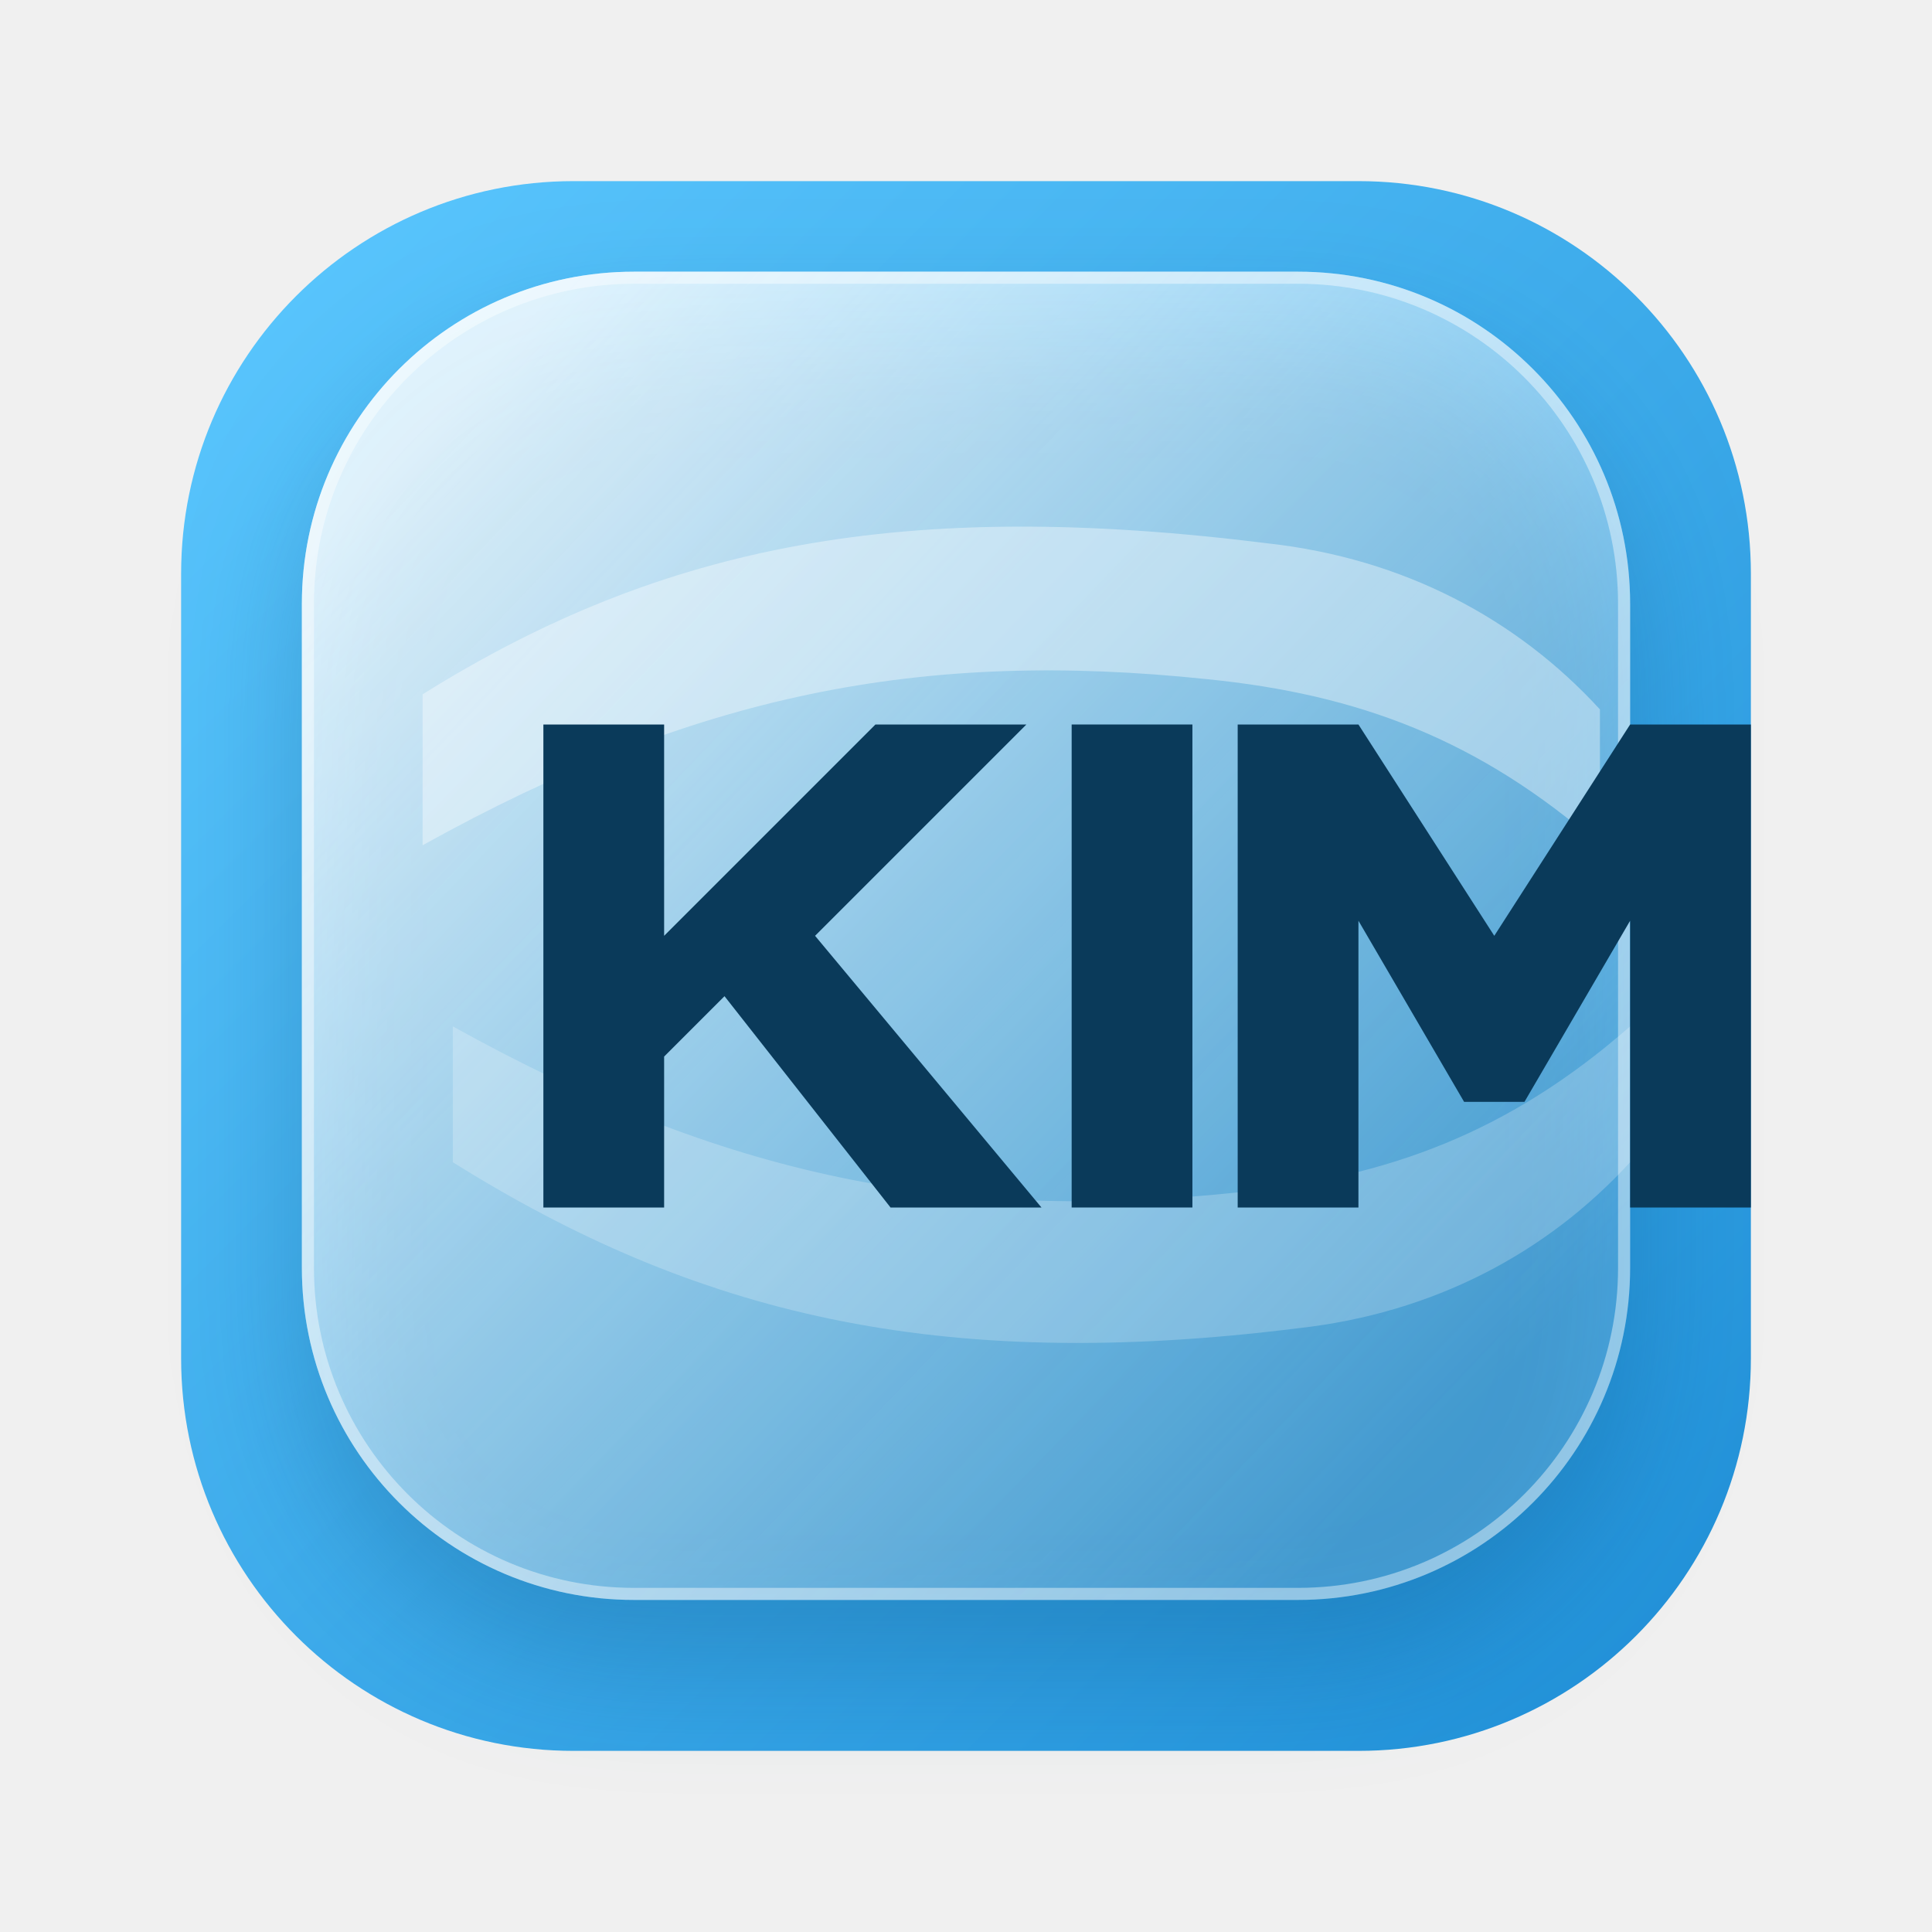
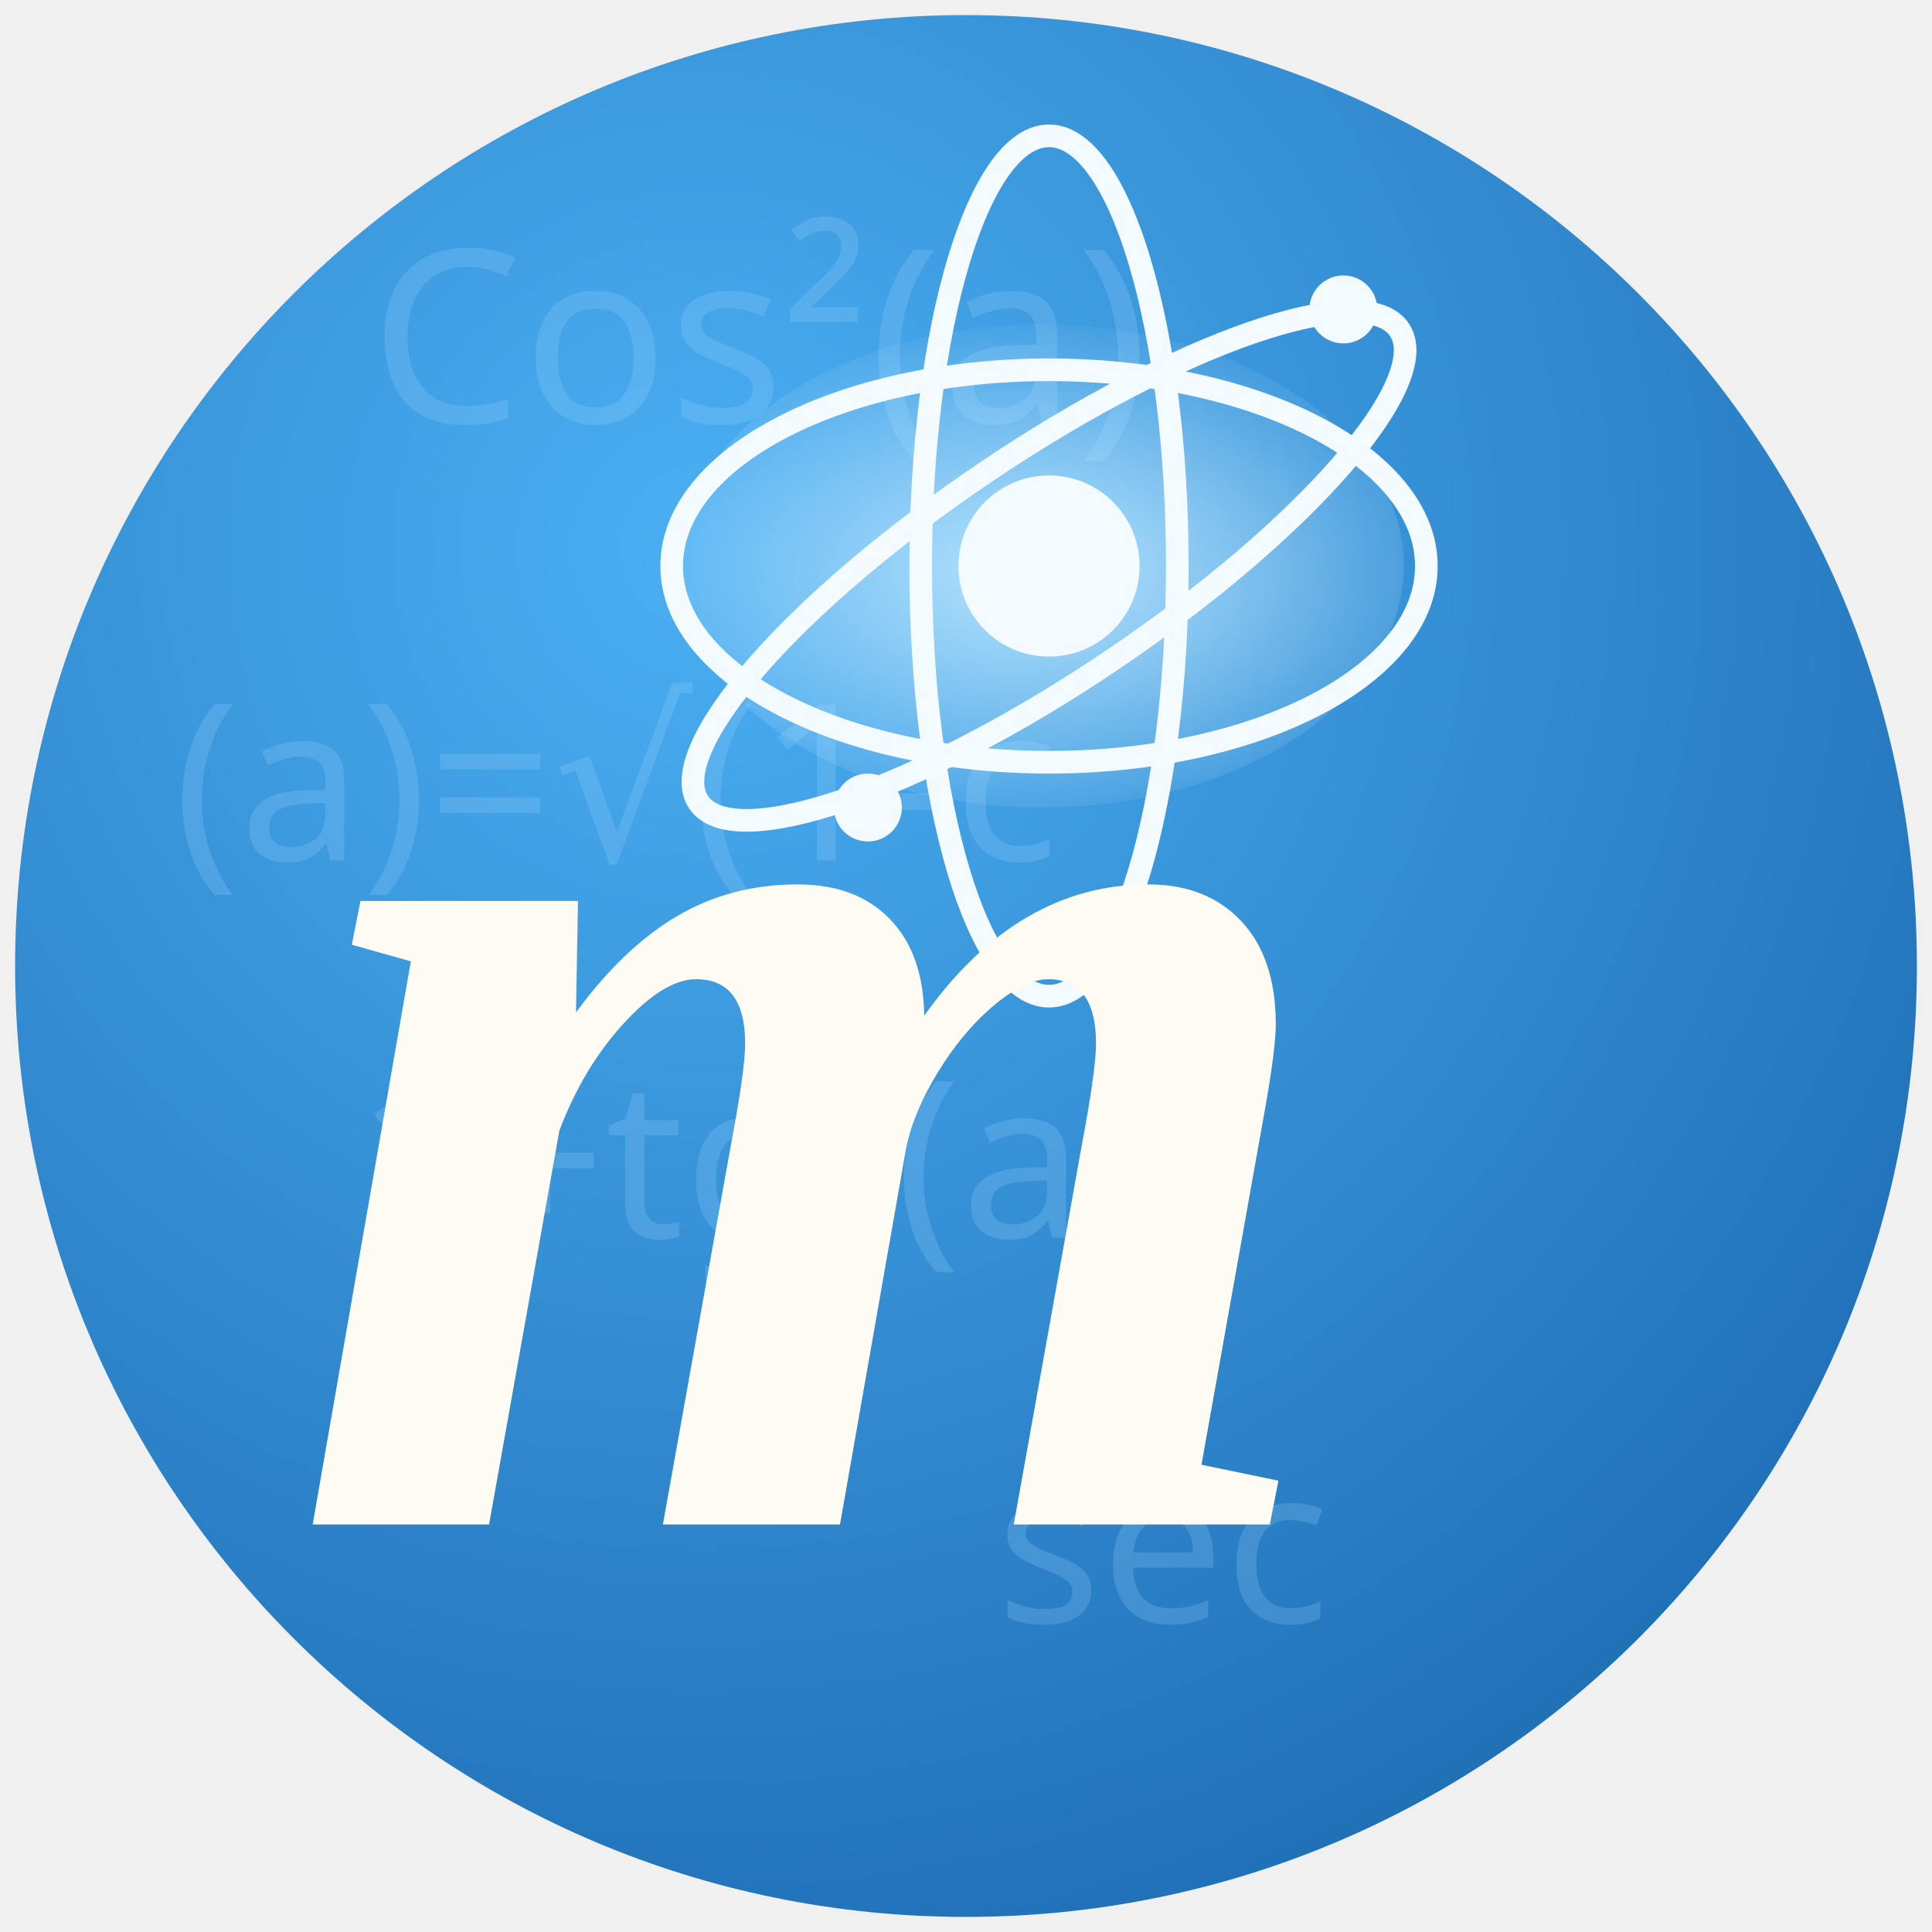
- <svg xmlns="http://www.w3.org/2000/svg" width="256" height="256" viewBox="0 0 256 256" fill="none">
+ <svg xmlns="http://www.w3.org/2000/svg" width="512" height="512" viewBox="0 0 512 512" fill="none">
  <defs>
-     <linearGradient id="bg" x1="24" y1="24" x2="232" y2="232" gradientUnits="userSpaceOnUse">
-       <stop stop-color="#5CC8FF" />
-       <stop offset="1" stop-color="#1E8ED6" />
-     </linearGradient>
-     <linearGradient id="glass" x1="60" y1="52" x2="198" y2="184" gradientUnits="userSpaceOnUse">
-       <stop stop-color="#FFFFFF" stop-opacity="0.82" />
-       <stop offset="1" stop-color="#D9F3FF" stop-opacity="0.18" />
-     </linearGradient>
-     <filter id="shadow" x="18" y="14" width="220" height="228" filterUnits="userSpaceOnUse" color-interpolation-filters="sRGB">
-       <feFlood flood-opacity="0" result="BackgroundImageFix" />
-       <feColorMatrix in="SourceAlpha" type="matrix" values="0 0 0 0 0 0 0 0 0 0 0 0 0 0 0 0 0 0 127 0" result="hardAlpha" />
-       <feOffset dy="8" />
-       <feGaussianBlur stdDeviation="8" />
-       <feColorMatrix type="matrix" values="0 0 0 0 0.035 0 0 0 0 0.318 0 0 0 0 0.506 0 0 0 0.28 0" />
-       <feBlend mode="normal" in2="BackgroundImageFix" result="effect1_dropShadow_1_1" />
-       <feBlend mode="normal" in="SourceGraphic" in2="effect1_dropShadow_1_1" result="shape" />
-     </filter>
+     <radialGradient id="bg" cx="0" cy="0" r="1" gradientUnits="userSpaceOnUse" gradientTransform="translate(188 144) rotate(50) scale(440 440)">
+       <stop stop-color="#4BAFF3" />
+       <stop offset="1" stop-color="#1A67AE" />
+     </radialGradient>
+     <radialGradient id="glow" cx="0" cy="0" r="1" gradientUnits="userSpaceOnUse" gradientTransform="translate(274 152) rotate(90) scale(70 120)">
+       <stop stop-color="#BEE7FF" stop-opacity="0.95" />
+       <stop offset="1" stop-color="#BEE7FF" stop-opacity="0" />
+     </radialGradient>
  </defs>
-   <rect x="24" y="24" width="208" height="208" rx="52" fill="url(#bg)" />
-   <g filter="url(#shadow)">
-     <rect x="40" y="36" width="176" height="176" rx="44" fill="url(#glass)" />
-     <rect x="40.8" y="36.8" width="174.4" height="174.4" rx="43.2" stroke="white" stroke-opacity="0.42" stroke-width="1.6" />
+   <circle cx="256" cy="256" r="252" fill="url(#bg)" />
+   <g opacity="0.22">
+     <text x="98" y="112" fill="#9FD8FF" font-size="64" font-family="Avenir Next, Segoe UI, sans-serif">Cos²(a)</text>
+     <text x="46" y="228" fill="#9FD8FF" font-size="58" font-family="Avenir Next, Segoe UI, sans-serif">(a)=√(1-c</text>
+     <text x="94" y="328" fill="#9FD8FF" font-size="58" font-family="Avenir Next, Segoe UI, sans-serif">1+tg²(a)</text>
+     <text x="264" y="430" fill="#9FD8FF" font-size="58" font-family="Avenir Next, Segoe UI, sans-serif">sec</text>
  </g>
-   <path d="M56 92C88 72 120 66 168 72C186 74 201 82 212 94V112C196 98 180 92 160 90C122 86 92 92 56 112V92Z" fill="white" fill-opacity="0.38" />
-   <path d="M60 154C92 174 124 182 172 176C190 174 205 166 216 154V136C200 150 184 156 164 158C126 162 96 156 60 136V154Z" fill="white" fill-opacity="0.22" />
-   <g fill="#0A3A5A">
-     <path d="M72 160V96H88V124L116 96H136L108 124L138 160H118L96 132L88 140V160H72Z" />
-     <path d="M142 160V96H158V160H142Z" />
-     <path d="M164 160V96H180L198 124L216 96H232V160H216V122L202 146H194L180 122V160H164Z" />
-   </g>
+   <ellipse cx="276" cy="150" rx="96" ry="64" fill="url(#glow)" />
+   <ellipse cx="278" cy="150" rx="100" ry="52" stroke="#F4FBFF" stroke-width="6" />
+   <ellipse cx="278" cy="150" rx="34" ry="114" stroke="#F4FBFF" stroke-width="6" />
+   <ellipse cx="278" cy="150" rx="30" ry="112" transform="rotate(56 278 150)" stroke="#F4FBFF" stroke-width="6" />
+   <circle cx="278" cy="150" r="24" fill="#F4FBFF" />
+   <circle cx="230" cy="214" r="9" fill="#F4FBFF" />
+   <circle cx="356" cy="82" r="9" fill="#F4FBFF" />
+   <text x="76" y="404" fill="#FDFBF2" font-size="360" font-family="Times New Roman, Georgia, serif" font-style="italic" font-weight="700">m</text>
</svg>
